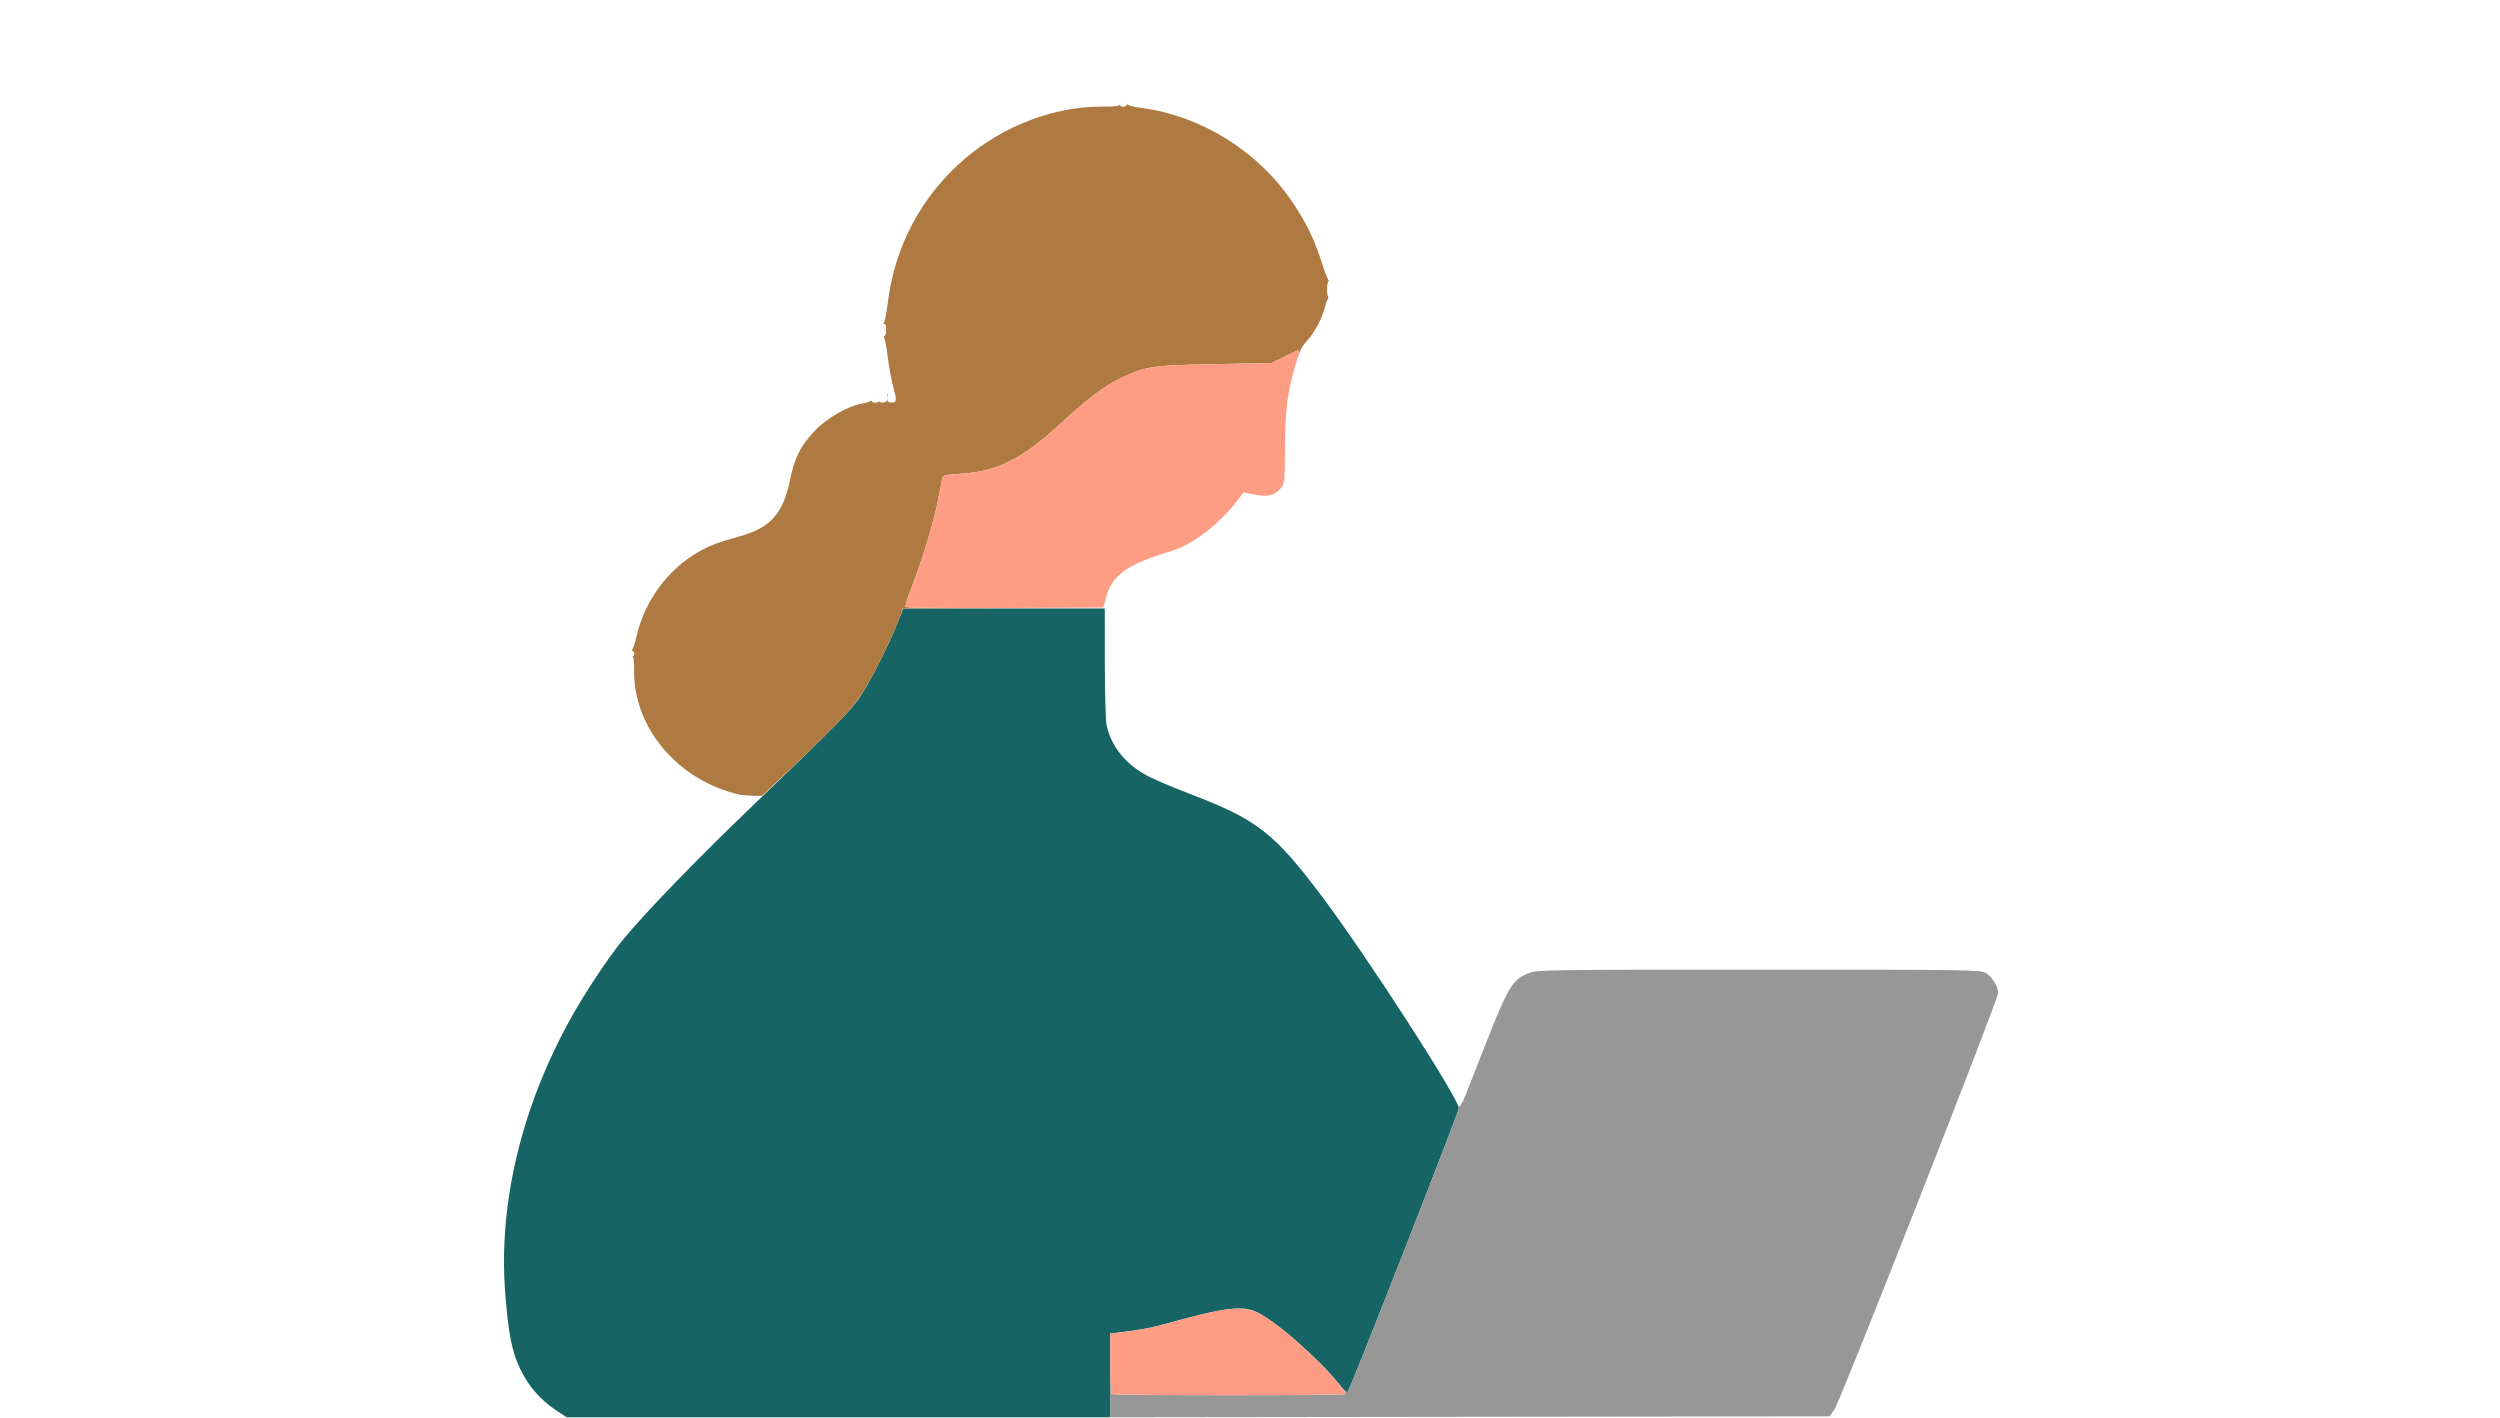
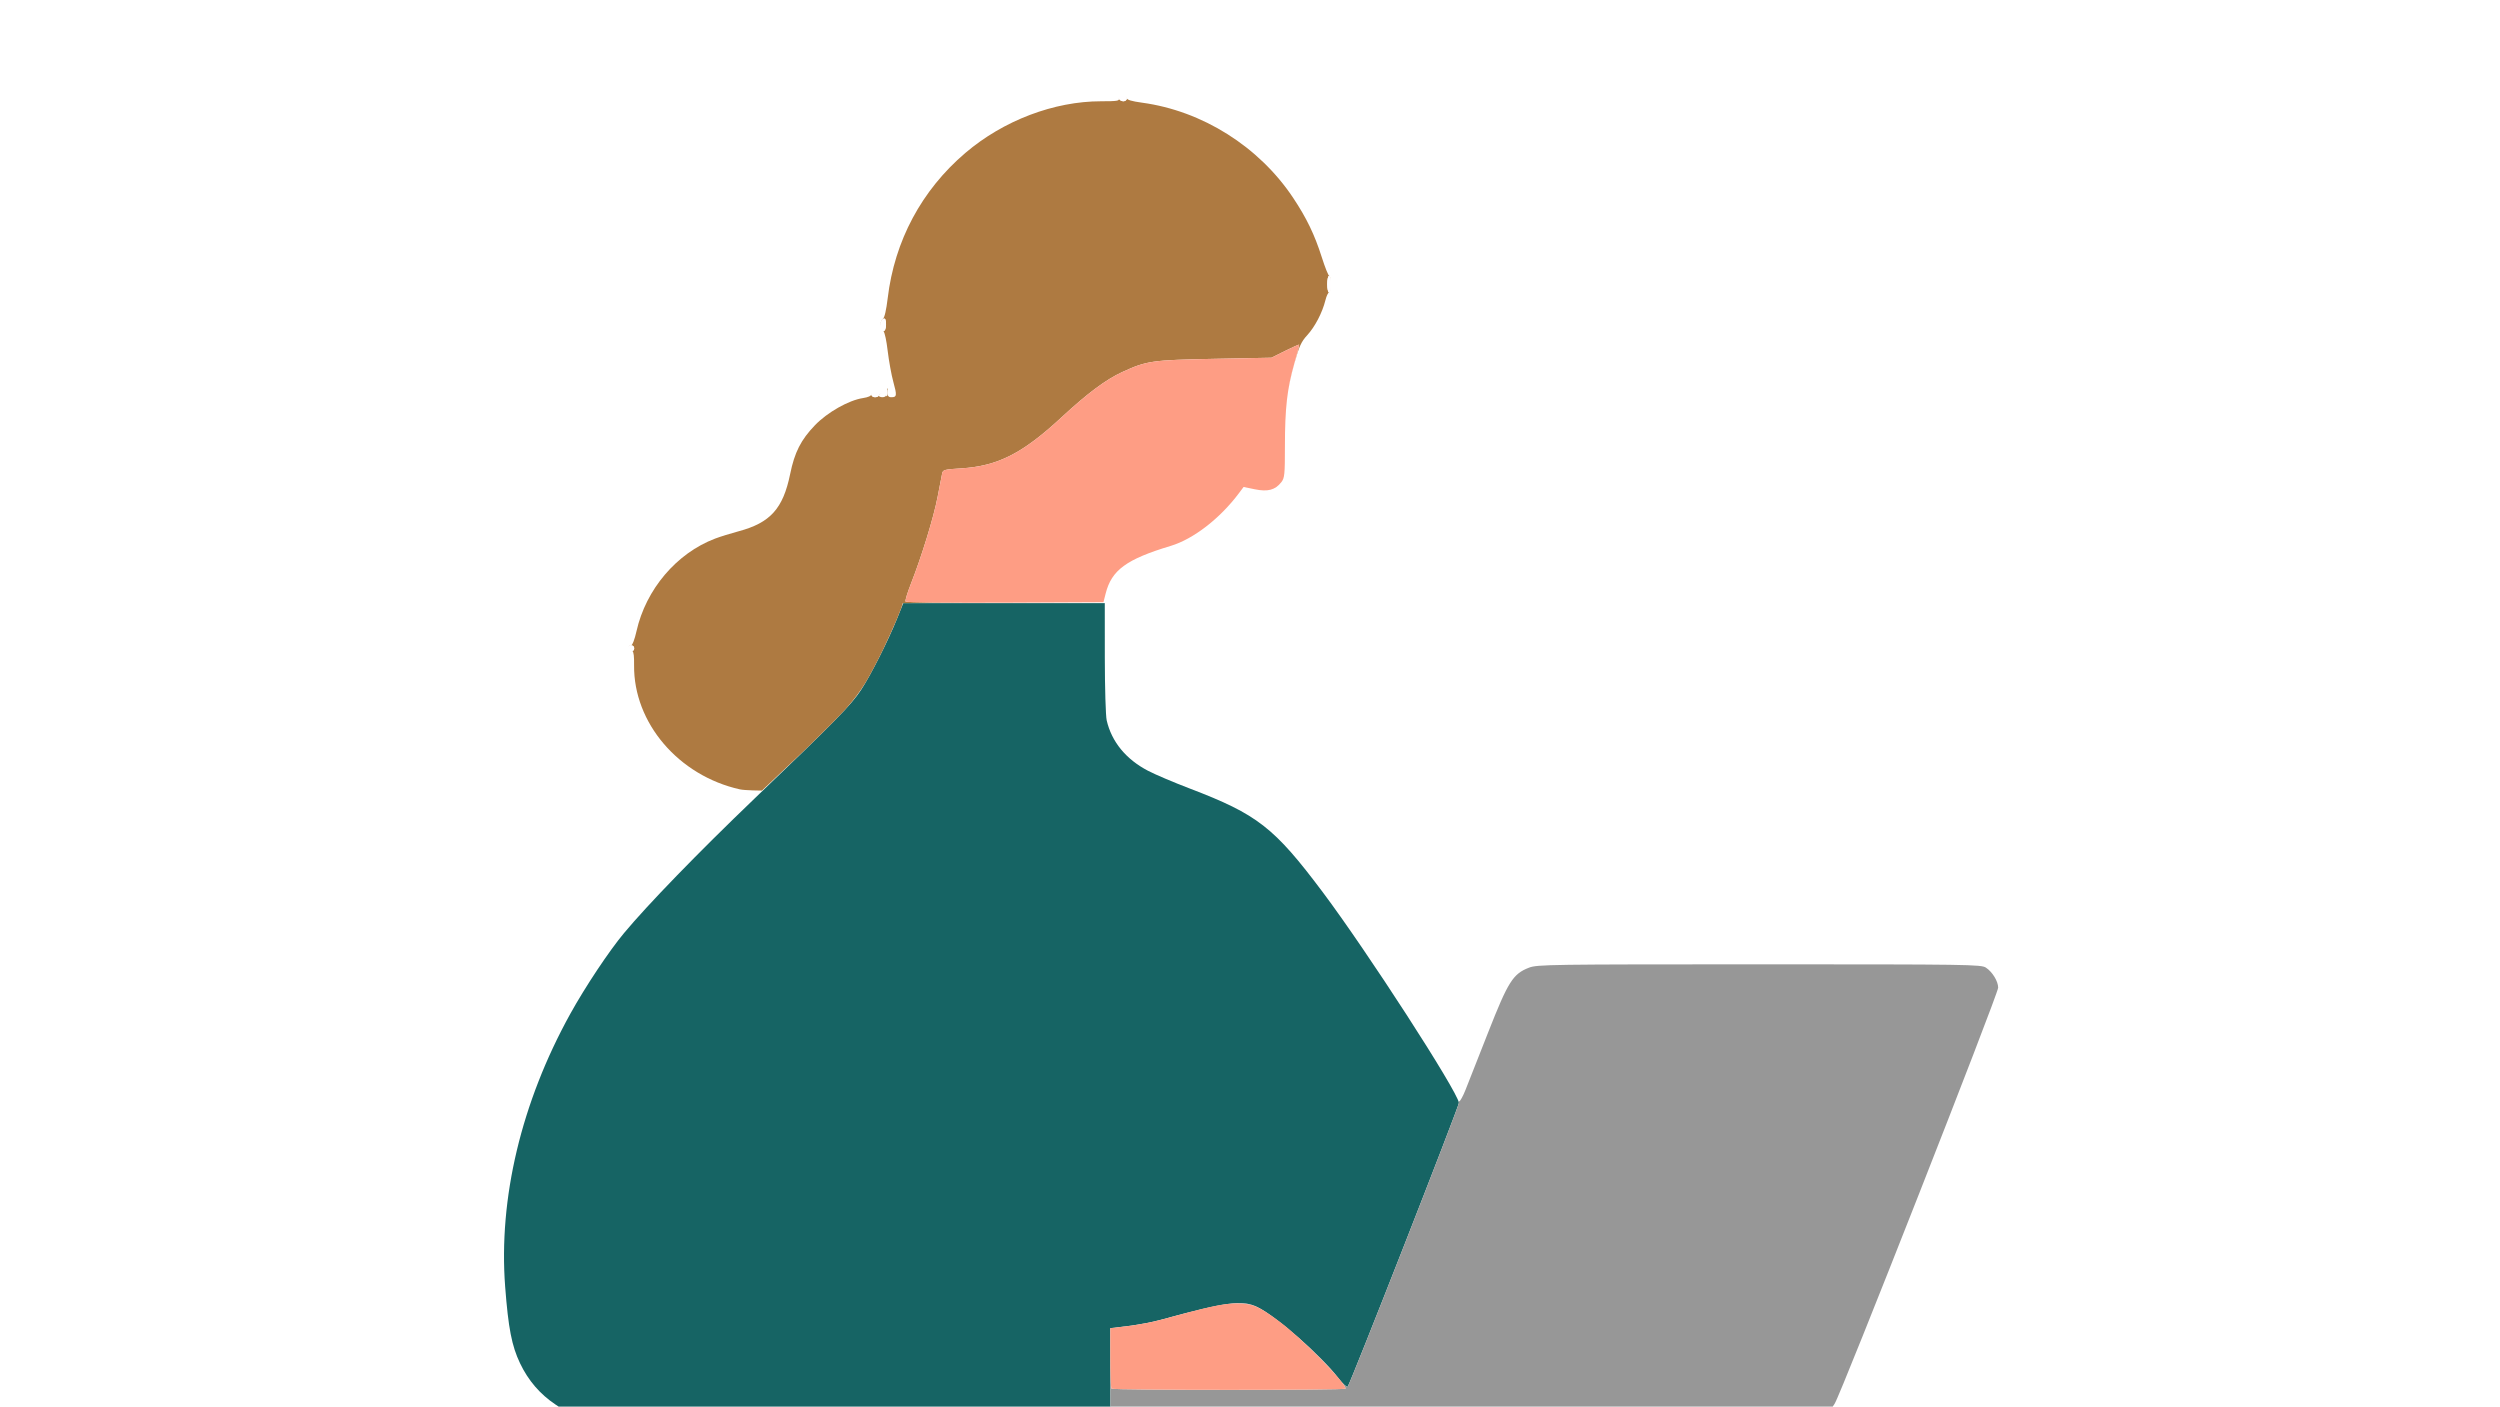
- <svg xmlns="http://www.w3.org/2000/svg" width="1360" height="771" viewBox="0 0 1360 771">
+ <svg xmlns="http://www.w3.org/2000/svg" width="1365" height="768" viewBox="0 0 1360 771" preserveAspectRatio="xMidYMid slice">
  <g>
    <path class="illustration-colorizable" d="M 604.09 771.00 L 308.23 771.00 L 302.16 766.95 C293.74,761.32 287.37,753.90 282.89,744.50 C278.40,735.08 276.53,725.46 274.81,702.91 C271.15,654.87 283.60,602.63 310.20,554.50 C318.34,539.78 331.29,520.31 339.47,510.50 C352.46,494.91 379.72,466.81 410.41,437.38 C454.67,394.93 463.01,386.43 468.37,378.27 C473.76,370.08 483.11,351.55 488.07,339.25 L 491.39 331.00 L 601.00 331.00 L 601.02 360.75 C601.04,377.11 601.49,392.43 602.04,394.79 C604.73,406.45 612.52,415.95 624.54,422.22 C628.41,424.24 638.62,428.58 647.23,431.86 C684.12,445.95 693.11,452.97 719.60,488.28 C743.65,520.35 792.68,596.19 793.65,602.83 C793.87,604.32 734.45,755.95 733.13,757.27 C732.68,757.72 730.44,755.66 728.15,752.69 C718.64,740.36 694.77,719.37 684.29,714.11 C675.92,709.91 667.44,711.01 631.00,721.01 C626.88,722.15 619.11,723.61 613.74,724.26 L 603.99 725.44 L 604.04 748.22 L 604.09 771.00 Z" fill="rgb(22,100,100)" />
    <path d="M 0.00 0.00 L 1360.00 0.00 L 1360.00 771.00 L 607.97 771.00 L 995.42 770.50 L 998.06 766.50 C1001.50,761.28 1087.00,543.71 1087.00,540.19 C1086.99,536.73 1083.86,531.61 1080.34,529.30 C1077.73,527.59 1071.55,527.50 957.04,527.50 C843.29,527.50 836.24,527.60 831.83,529.30 C823.06,532.69 820.47,536.79 809.56,564.52 C804.15,578.26 798.61,592.31 797.26,595.75 C795.90,599.19 794.36,602.00 793.83,602.00 C793.67,602.00 793.55,602.04 793.46,602.10 C789.92,591.93 742.97,519.44 719.60,488.28 C693.11,452.97 684.12,445.95 647.23,431.86 C638.62,428.58 628.41,424.24 624.54,422.22 C612.52,415.95 604.73,406.45 602.04,394.79 C601.49,392.43 601.04,377.11 601.02,360.75 L 601.00 331.00 L 494.72 331.00 L 545.70 330.76 L 600.28 330.50 L 601.47 325.80 C604.72,313.01 612.71,307.16 636.91,299.86 C649.23,296.14 663.71,284.94 674.01,271.16 L 676.51 267.82 L 682.63 269.08 C689.70,270.54 693.69,269.48 697.03,265.23 C698.82,262.97 699.00,261.12 699.00,245.59 C699.00,224.75 700.13,214.89 704.16,200.50 C706.73,191.32 707.88,188.80 711.12,185.27 C715.34,180.68 719.36,172.96 721.02,166.25 C721.60,163.91 722.51,162.00 723.04,162.00 C723.57,162.00 724.00,159.98 724.00,157.50 C724.00,155.02 723.61,153.00 723.13,153.00 C722.66,153.00 720.81,148.39 719.02,142.75 C715.18,130.63 710.75,121.45 703.45,110.50 C684.89,82.63 654.06,63.22 621.25,58.76 C615.66,58.00 613.00,57.21 613.00,56.32 C613.00,55.58 611.91,55.00 610.53,55.00 C608.75,55.00 608.22,55.42 608.64,56.50 C609.13,57.77 607.67,58.00 599.01,58.00 C573.37,58.00 545.88,68.46 525.18,86.08 C501.36,106.37 486.63,133.91 482.91,165.10 C482.14,171.57 481.17,175.80 480.34,176.30 C479.60,176.74 479.00,178.18 479.00,179.50 C479.00,180.82 479.60,182.26 480.34,182.70 C481.17,183.20 482.14,187.38 482.89,193.71 C483.56,199.33 484.95,206.96 485.98,210.68 C488.01,218.01 487.89,219.00 484.94,219.00 C483.07,219.00 482.66,218.21 482.85,215.00 C482.91,213.99 482.76,213.91 482.39,214.75 C482.08,215.44 480.09,216.00 477.92,216.00 C475.24,216.00 474.00,216.44 474.00,217.39 C474.00,218.26 472.34,219.02 469.49,219.45 C461.74,220.61 450.09,227.20 443.32,234.25 C435.67,242.21 432.26,248.93 429.83,260.84 C425.99,279.62 419.03,287.33 401.74,291.94 C397.48,293.08 391.74,294.87 389.00,295.91 C368.04,303.87 351.37,323.51 346.26,346.25 C345.22,350.89 344.01,354.00 343.26,354.00 C341.50,354.00 341.68,355.94 343.51,356.64 C344.68,357.09 345.00,358.93 344.94,364.86 C344.65,396.17 369.11,424.85 402.50,432.32 C403.60,432.57 406.75,432.82 409.50,432.88 L 414.50 432.99 L 437.06 411.63 C438.07,410.67 439.05,409.74 439.99,408.84 C432.49,416.16 422.88,425.42 410.41,437.38 C379.72,466.81 352.46,494.91 339.47,510.50 C331.29,520.31 318.34,539.78 310.20,554.50 C283.60,602.63 271.15,654.87 274.81,702.91 C276.53,725.46 278.40,735.08 282.89,744.50 C287.37,753.90 293.74,761.32 302.16,766.95 L 308.23 771.00 L 0.00 771.00 ZM 631.96 303.82 C629.93,305.72 629.94,305.72 633.42,304.63 C636.01,303.82 636.54,303.32 635.47,302.72 C634.53,302.20 633.28,302.59 631.96,303.82 ZM 482.00 218.00 C482.00,218.55 481.10,219.00 480.00,219.00 C478.90,219.00 478.00,218.55 478.00,218.00 C478.00,217.45 478.90,217.00 480.00,217.00 C481.10,217.00 482.00,217.45 482.00,218.00 ZM 763.51 681.29 C748.73,719.10 733.88,756.52 733.13,757.27 C733.79,756.61 748.67,719.15 763.51,681.29 ZM 460.35 388.27 C464.72,383.32 467.88,379.03 470.90,374.18 C469.99,375.72 469.14,377.10 468.37,378.27 C466.51,381.10 464.30,383.97 460.35,388.27 ZM 480.56 355.90 C483.02,350.72 485.58,345.10 487.50,340.64 C485.59,345.25 483.15,350.60 480.56,355.90 ZM 490.24 333.87 C490.31,333.65 490.38,333.44 490.44,333.26 L 491.13 331.02 L 491.39 331.02 Z" fill="none" class="illustration-background" />
    <path class="illustration-colorizable-secondary" d="M 604.67 758.33 C605.53,759.20 732.00,759.21 732.00,758.34 C732.00,757.78 731.32,756.63 730.14,755.06 C731.62,756.66 732.82,757.58 733.13,757.27 C733.79,756.61 748.67,719.15 763.51,681.29 C778.66,642.65 793.76,603.58 793.65,602.83 C793.62,602.64 793.56,602.40 793.46,602.10 C793.55,602.04 793.67,602.00 793.83,602.00 C794.36,602.00 795.90,599.19 797.26,595.75 C798.61,592.31 804.15,578.26 809.56,564.52 C820.47,536.79 823.06,532.69 831.83,529.30 C836.24,527.60 843.29,527.50 957.04,527.50 C1071.55,527.50 1077.73,527.59 1080.34,529.30 C1083.86,531.61 1086.99,536.73 1087.00,540.19 C1087.00,543.71 1001.50,761.28 998.06,766.50 L 995.42 770.50 L 799.76 770.75 L 607.97 771.00 L 604.09 771.00 L 604.04 748.22 L 604.04 746.89 C604.13,753.26 604.38,758.04 604.67,758.33 ZM 726.99 751.23 C722.26,745.82 714.89,738.35 707.88,731.90 C715.24,738.46 722.38,745.58 726.99,751.23 ZM 685.90 714.98 C681.41,712.54 678.07,712.00 672.58,712.00 C671.36,712.00 670.14,712.05 668.81,712.16 C676.13,711.28 680.22,712.07 684.29,714.11 C684.79,714.37 685.33,714.66 685.90,714.98 ZM 604.00 730.48 L 603.99 725.44 L 604.00 725.44 Z" fill="rgb(151,151,151)" />
    <path d="M 482.00 218.00 C482.00,217.92 481.98,217.83 481.94,217.75 C482.09,217.90 482.21,218.06 482.27,218.25 C482.51,218.94 482.71,218.15 482.71,216.50 C482.71,215.39 482.62,214.68 482.49,214.53 C482.79,213.94 482.91,214.09 482.85,215.00 C482.66,218.21 483.07,219.00 484.94,219.00 C487.89,219.00 488.01,218.01 485.98,210.68 C484.95,206.96 483.56,199.33 482.89,193.71 C482.22,188.12 481.39,184.20 480.63,183.02 C481.36,183.04 482.00,181.69 482.00,179.42 C482.00,176.99 481.59,175.97 480.75,176.25 C479.52,176.66 478.82,178.70 479.12,180.57 C479.04,180.22 479.00,179.86 479.00,179.50 C479.00,178.18 479.60,176.74 480.34,176.30 C481.17,175.80 482.14,171.57 482.91,165.10 C486.63,133.91 501.36,106.37 525.18,86.08 C545.88,68.46 573.37,58.00 599.01,58.00 C607.67,58.00 609.13,57.77 608.64,56.50 C608.95,57.33 610.07,58.00 611.11,58.00 C612.15,58.00 613.00,57.33 613.00,56.50 C613.00,56.12 612.84,55.80 612.56,55.56 C612.84,55.77 613.00,56.03 613.00,56.32 C613.00,57.21 615.66,58.00 621.25,58.76 C654.06,63.22 684.89,82.63 703.45,110.50 C710.75,121.45 715.18,130.63 719.02,142.75 C720.81,148.39 722.66,153.00 723.13,153.00 C723.61,153.00 724.00,155.02 724.00,157.50 C724.00,159.98 723.57,162.00 723.04,162.00 C722.51,162.00 721.60,163.91 721.02,166.25 C719.36,172.96 715.34,180.68 711.12,185.27 C707.88,188.80 706.73,191.32 704.16,200.50 C702.46,206.56 701.28,211.81 700.48,217.43 C701.27,211.72 702.43,206.50 704.06,200.78 C705.66,195.20 706.85,190.52 706.72,190.38 C706.58,190.25 703.13,191.79 699.05,193.82 L 691.64 197.50 L 660.57 198.11 C626.64,198.77 623.87,199.17 610.51,205.30 C601.68,209.34 591.51,216.92 577.50,229.91 C556.21,249.65 542.73,256.49 522.75,257.71 C513.85,258.25 512.92,258.50 512.54,260.40 C512.30,261.56 511.20,267.26 510.08,273.08 C507.93,284.28 501.40,305.59 495.57,320.40 C493.65,325.30 492.31,329.69 492.60,330.16 C492.87,330.60 513.99,330.86 540.68,330.78 L 494.72 331.00 L 491.39 331.00 L 491.39 331.02 L 491.13 331.02 L 490.44 333.26 C490.38,333.44 490.31,333.65 490.24,333.87 L 488.07 339.25 C487.88,339.71 487.70,340.17 487.50,340.64 C485.58,345.10 483.02,350.72 480.56,355.90 C477.30,362.60 473.81,369.23 470.90,374.18 C467.88,379.03 464.72,383.32 460.35,388.27 L 460.35 388.27 C456.12,392.90 449.90,399.18 439.99,408.84 C439.05,409.74 438.07,410.67 437.06,411.63 L 414.50 432.99 L 409.50 432.88 C406.75,432.82 403.60,432.57 402.50,432.32 C369.11,424.85 344.65,396.17 344.94,364.86 C344.99,359.90 344.77,357.80 344.02,356.99 C344.59,356.95 345.00,356.42 345.00,355.50 C345.00,354.67 344.33,354.00 343.50,354.00 C342.68,354.00 342.18,354.32 342.05,354.79 C342.12,354.34 342.52,354.00 343.26,354.00 C344.01,354.00 345.22,350.89 346.26,346.25 C351.37,323.51 368.04,303.87 389.00,295.91 C391.74,294.87 397.48,293.08 401.74,291.94 C419.03,287.33 425.99,279.62 429.83,260.84 C432.26,248.93 435.67,242.21 443.32,234.25 C450.09,227.20 461.74,220.61 469.49,219.45 C472.34,219.02 474.00,218.26 474.00,217.39 C474.00,217.07 474.14,216.81 474.42,216.61 C474.13,216.83 474.00,217.13 474.00,217.50 C474.00,218.33 474.89,219.00 476.00,219.00 C477.10,219.00 478.00,218.55 478.00,218.00 C478.00,217.36 478.73,217.04 479.59,217.02 C478.69,217.12 478.00,217.52 478.00,218.00 C478.00,218.55 478.90,219.00 480.00,219.00 C481.10,219.00 482.00,218.55 482.00,218.00 ZM 724.00 157.50 C724.00,155.02 723.55,153.00 723.00,153.00 C722.45,153.00 722.00,155.02 722.00,157.50 C722.00,159.98 722.45,162.00 723.00,162.00 C723.55,162.00 724.00,159.98 724.00,157.50 ZM 481.12 215.55 C480.31,215.83 479.17,216.00 477.92,216.00 C479.13,216.00 480.28,215.83 481.12,215.55 Z" fill="rgb(174,122,65)" />
    <path d="M 479.59 217.02 C478.73,217.04 478.00,217.36 478.00,218.00 C478.00,218.55 477.10,219.00 476.00,219.00 C474.89,219.00 474.00,218.33 474.00,217.50 C474.00,217.13 474.13,216.83 474.42,216.61 C474.99,216.20 476.13,216.00 477.92,216.00 C479.17,216.00 480.31,215.83 481.12,215.55 C481.78,215.34 482.25,215.06 482.39,214.75 C482.42,214.67 482.46,214.59 482.49,214.53 C482.62,214.68 482.71,215.39 482.71,216.50 C482.71,218.15 482.51,218.94 482.27,218.25 C482.21,218.06 482.09,217.90 481.94,217.75 C481.72,217.32 480.93,217.00 480.00,217.00 C479.86,217.00 479.73,217.01 479.59,217.02 ZM 480.34 182.70 C479.80,182.38 479.33,181.52 479.12,180.57 C478.82,178.70 479.52,176.66 480.75,176.25 C481.59,175.97 482.00,176.99 482.00,179.42 C482.00,181.69 481.36,183.04 480.63,183.02 C480.53,182.87 480.43,182.76 480.34,182.70 ZM 723.00 153.00 C723.55,153.00 724.00,155.02 724.00,157.50 C724.00,159.98 723.55,162.00 723.00,162.00 C722.45,162.00 722.00,159.98 722.00,157.50 C722.00,155.02 722.45,153.00 723.00,153.00 ZM 610.53 55.00 C611.37,55.00 612.11,55.22 612.56,55.56 C612.84,55.80 613.00,56.12 613.00,56.50 C613.00,57.33 612.15,58.00 611.11,58.00 C610.07,58.00 608.95,57.33 608.64,56.50 C608.22,55.42 608.75,55.00 610.53,55.00 ZM 631.96 303.82 C633.28,302.59 634.53,302.20 635.47,302.72 C636.54,303.32 636.01,303.82 633.42,304.63 C629.94,305.72 629.93,305.72 631.96,303.82 ZM 343.51 356.64 C342.45,356.24 341.94,355.41 342.05,354.79 C342.18,354.32 342.68,354.00 343.50,354.00 C344.33,354.00 345.00,354.67 345.00,355.50 C345.00,356.42 344.59,356.95 344.02,356.99 C343.87,356.83 343.70,356.71 343.51,356.64 Z" fill="rgb(255,254,255)" />
    <path d="M 604.67 758.33 C604.30,757.97 604.00,750.42 604.00,741.55 L 604.00 725.44 L 613.75 724.26 C619.11,723.60 626.88,722.15 631.00,721.01 C658.05,713.59 665.38,712.00 672.58,712.00 C681.38,712.00 684.69,713.38 696.00,721.81 C708.24,730.93 732.00,755.04 732.00,758.34 C732.00,759.21 605.53,759.20 604.67,758.33 ZM 492.60 330.16 C492.31,329.69 493.65,325.30 495.57,320.40 C501.40,305.59 507.93,284.28 510.08,273.08 C511.20,267.26 512.30,261.56 512.54,260.40 C512.92,258.50 513.85,258.25 522.75,257.71 C542.73,256.49 556.21,249.65 577.50,229.91 C591.51,216.92 601.68,209.34 610.51,205.30 C623.87,199.17 626.64,198.77 660.57,198.11 L 691.64 197.50 L 699.05 193.82 C703.13,191.79 706.58,190.25 706.72,190.38 C706.85,190.52 705.66,195.20 704.06,200.78 C700.22,214.23 699.01,224.97 699.00,245.62 C699.00,261.12 698.81,262.97 697.03,265.23 C693.69,269.48 689.70,270.54 682.63,269.08 L 676.51 267.82 L 674.01 271.16 C663.71,284.94 649.23,296.14 636.91,299.86 C612.71,307.16 604.72,313.01 601.47,325.80 L 600.28 330.50 L 546.70 330.76 C517.24,330.90 492.89,330.63 492.60,330.16 Z" fill="rgb(254,157,132)" />
  </g>
</svg>
